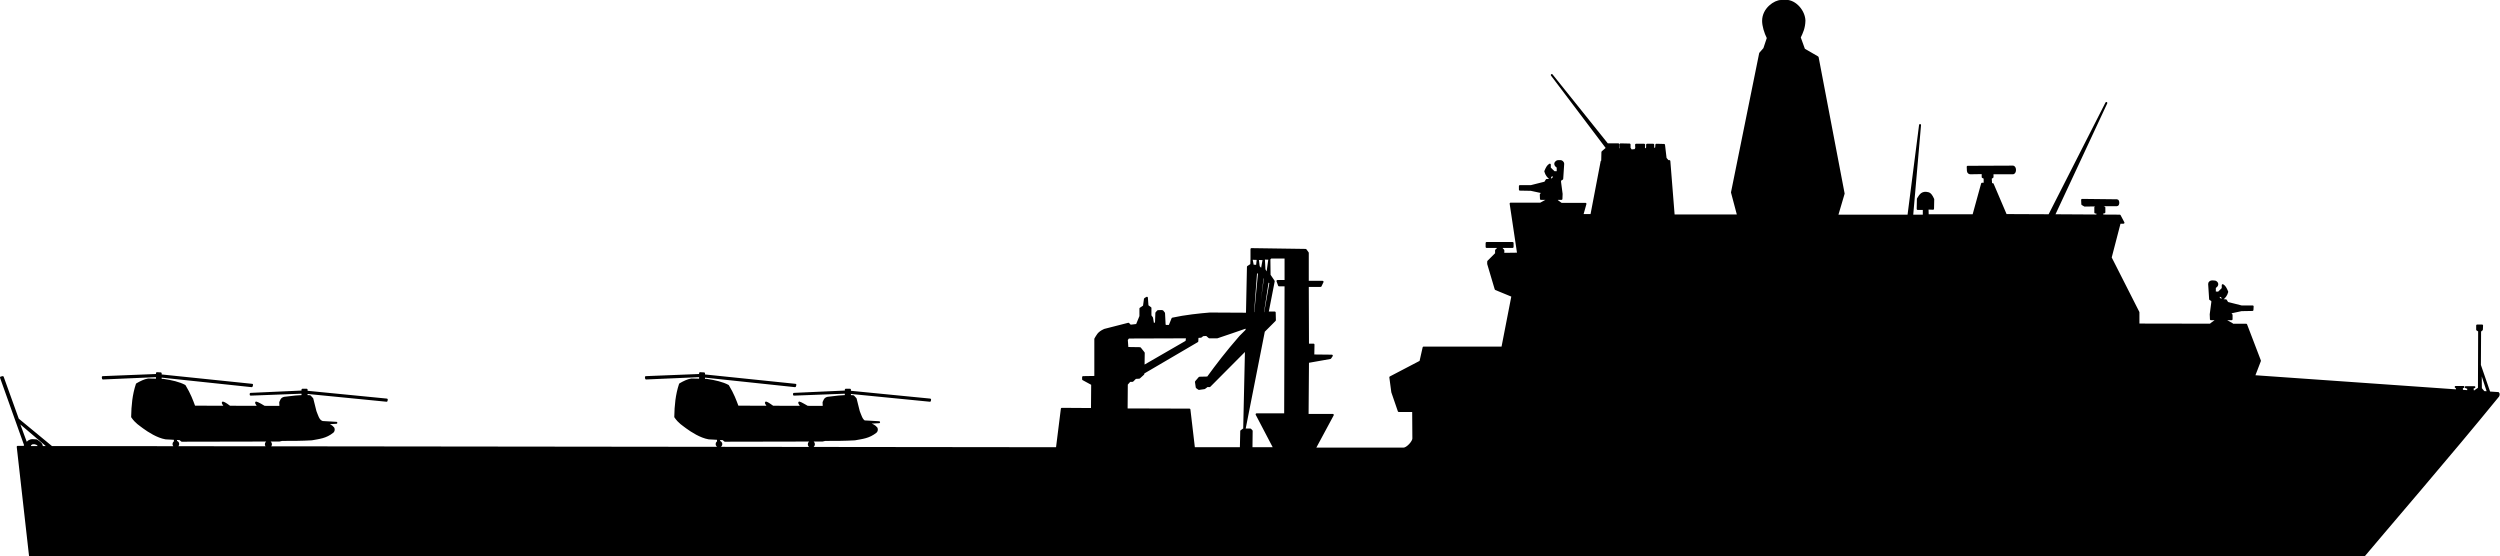
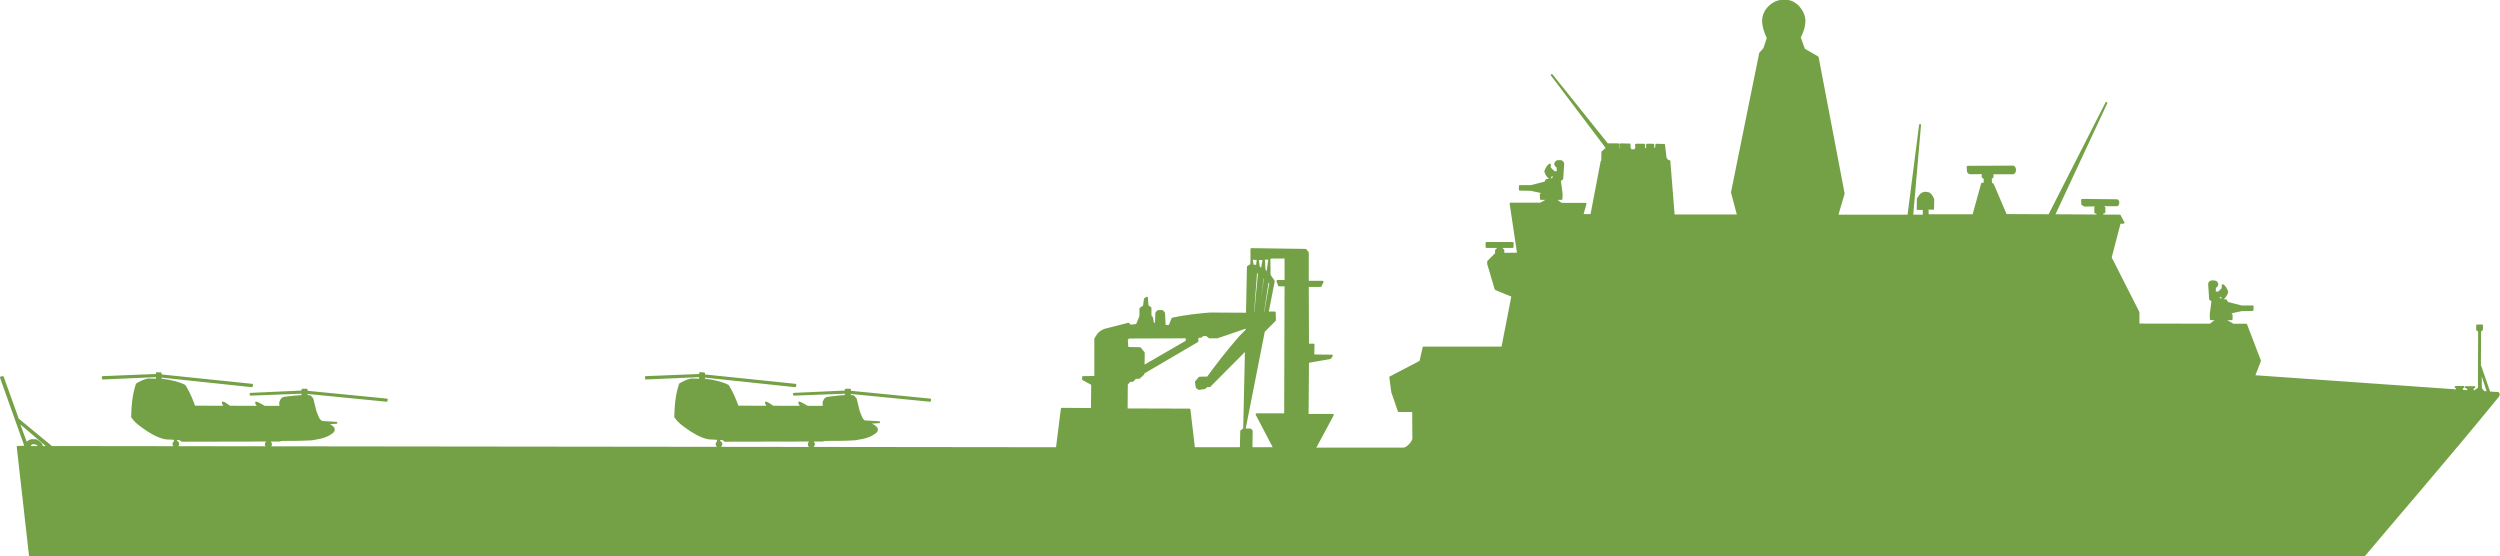
<svg xmlns="http://www.w3.org/2000/svg" version="1.1" id="DMAN" x="0px" y="0px" viewBox="0 0 1269.5 282.3" style="enable-background:new 0 0 1269.5 282.3;" xml:space="preserve">
  <style type="text/css">
- 	.st0{stroke:#000000;stroke-linecap:round;stroke-linejoin:round;}
+ 	.st0{stroke:#74A145;stroke-linecap:round;stroke-linejoin:round;fill:#74A145;}
</style>
  <path id="omtrek" class="st0" d="  M904.4,0.5c-3.1,0-9.1,3.9-9.1,10.1c0,2.5,1,5.9,2.4,8.7l-1.8,5.4l-2.1,2.4l-14.3,70.6l3.1,11.7h-32.7l-2.2-27.6H847l-1.2-1.4  l-0.8-6.8l-3.9-0.1L841,75l-0.9,1.1l-0.6-1.2v-1.4h-3.1V75l-0.8,1.2l-0.8-1l0.1-1.7h-4.1l0.1,1.7l-0.5,1l-2.1,0.2l-0.8-1.2v-1.8  l-4.6-0.1l0.1,1.9c0,0-0.3,0.7-0.4,1c-0.1,0.3-0.8-0.8-0.8-0.8v-2.1h-5.6L788,38.1l27.8,36.8v0.5l-2.1,1.8l-0.1,4.3l0.5,0.5h-0.8  l-5.2,27.2h-4.6l1.6-5.7h-17.9h5.6l-2.2-1.6V101h2.3l0.1-2.5l-0.8-6.1v-0.9l1.1-0.7l0.5-7.7c0-0.6-0.8-1.3-1.3-1.3  c-1,0-1.7-0.2-2.4,0.6c-0.4,0.4-0.5,1.1,0,1.7l0.9,0.8v2.5c0,0-1.4,0.1-1.7,0c-0.3,0-2.3-2.1-2.3-2.1v-1.7c-1,0.6-1.5,1.5-2.3,3.4  c0.5,1.8,1.4,2.8,2.4,3.6l0.2-1.2l1.7-0.6v1.5l-1.3,1l-2.3,0.1l-0.8,1.3l-7.1,1.8h-5.7v1.8l5.6,0.1l6,1.3l-1,1.1l0.1,2.2h2.9v0.7  l-3.1,1.7h-15.2l3.8,25.4l-7.5,0.1v-1.8l-0.8-0.8v-0.9h5.5v-2h-13.2v2h5.7v0.9l-0.9,0.8v1.8l-0.3,0.2l-3.7,3.7v1.2l3.8,12.8l8.5,3.5  l-5.1,26.2h-40l-1.6,7.1l-15.3,8l1,7.5l3.3,9.6h7.3l0.1,14c0,1.6-3.1,5.1-5,5.1h-45.1l9.2-17.1H664l0.2-26.9l11.3-2l0.8-1.2  l-9.4-0.1l0.1-5.5h-2.5l-0.3-0.1l-0.1-29.7h6.5l1-2.1h-7.5v-14.7l-1.1-1.5l-27.5-0.4v5.1l-0.1,2.8l-1.7,1.1l-0.5,23.8l-18.8-0.1  c-5,0.4-12.7,1.2-19,2.6l-1.5,3.7h-2.2l-0.3-0.7l-0.3-5.8l-0.8-1c-0.9,0,0.2-0.2-2.3,0l-0.8,0.9L587,164l-1.4,0.8l-0.6-3.4l-0.8-1.1  v-3.9l-1.5-1.1l-0.3-4.1l-1,0.6l-0.5,3.7l-1.8,1.2v3.9l-1.8,4.4l-3.3,0.4l-1-1l-12.1,3.1c-3.4,1.5-3.7,3.1-4.7,4.6v19.3l-6.2,0.1  v1.1l4.6,2.5l-0.1,12.6l-15.3-0.1l-2.5,20L26.2,227L9.1,212.9l-7.7-21.4l-0.9,0.2l12.3,34.5c-0.2,0.3-0.4,0.5-0.6,0.7H9l7.8,69.2  c0.4,1.4,1.6,1.5,2.8,1.6c8.7,0.5,17.5,0.9,26.2,1.3L56,341l23.3-0.3l3.7-39.5c9,0.7,18,1.5,26.9,2.6l1.9,3.7l-6.1,14l8.5-0.1  l7.4-16c15.8,2.1,32.6,4.5,49.9,7l0.1,7.3l-2.1,0.8l-0.1,0.4l-49.3,1.6v-0.3l-0.8-0.7h-13.6h-1.4l-1.2,1v4.8l1.3,0.9l14.6-0.1l1.1-1  v-0.5l49.4-1.6l0.1,0.5c0.2,0.1,0.5,0.6,0.8,0.9l8.6-0.4l1.2-1.2l60.2-1.9c70.7,10.7,138.3,20.4,170.5,19.1l783.2-0.2  c9.1-2.9,21.3-8.8,24.8-11.5c2.9-2.6,10.7-11.4,12.1-18c0.3-2.5,0.8-4.7,0-9.4c-1.6-5.7-6.4-8-10.1-8.1c-3.9,0.2-8.9,2.3-12.1,3.2  c-2.9,0.4-9.2,0.1-13.3-0.1c-2.1-0.1-5.1-2.4-5.1-3.9c26.1-31,52.6-61.5,78.2-92.9c0.3-0.5,0.3-1.3,0-1.5l-4.5-0.3l-4.8-13.9  l0.1-17.3l0.9-0.7l0.1-2.1h-2.5v2.1l1,0.6l-0.1,29.2l-1.9,1.3l2.1,0.4l-3.2-0.2l-0.3-1.7l1-0.4h-4.4l1.3,0.5l-0.1,1.4l2.2,0.3  l-110.9-7.8l3-7.8l-7-18.3l-54.7-0.1v-6.2l-14.1-27.8l4.6-17.7h1.9l-1.9-3.6l-33.4-0.2l26.6-57l-29,57l-22-0.1l-6.7-15.7h-0.8  l-0.2-3l0.9-0.6V88h10.3c1.5,0,1.5-3.4,0-3.4l-22.9,0.1l0.1,2.1c0.1,1,0.9,1.2,1.3,1.2l6.2-0.1v2l1,0.5v2.9h-1.3l-4.4,16h-23.2  l-0.1-3.4l2.8,0.1l0.1-4.8c-1.6-3.6-2.6-3-3.7-3.3c-2.4-0.1-3.1,1.6-4.1,3.1l-0.1,5.1h3.1v3.4H971l4-46l-5.9,46h-36.2l3.3-11.2  L923,29.1l-6.9-4l-2.2-6.1c1.2-2.5,2.3-4.8,2.4-8.5c-0.1-4.7-4.4-10-9.3-10.1l0,0L904.4,0.5L904.4,0.5z M1057.3,101.5l0.1,2.2  l1.2,0.7l6.7-0.1l0.1,0.7l-1.4,0.3v2.6l1.3,0.2l-0.3,0.9l2.7,0.2l-0.5-1l1.4-0.4v-2.4l-1.2-0.5v-0.7h7.6c0.9,0,0.9-2.5,0-2.5  L1057.3,101.5L1057.3,101.5z M645.3,130.8h7.5v11.9h-4.1l0.8,2.2h3.3l-0.2,65.5h-14.5l9,17.2h-11.6l0.1-8.8l-0.7-0.7h-3.5l-1.1,0.8  l-0.2,8.7h-23.8L604,208l-31.9-0.1l0.1-12.8l1.5-1.7h1.4l1.5-1.5l1.9-0.1l2.1-1.9v-0.5l-0.1,0.1l-0.1-3.2l0.3-0.2l0.1-6.9l-1.9-2.4  l-6.4-0.1l-0.3-4.2l0.8-1.1l29.8-0.1l-0.3,2.1L580.7,186v3.3l27.3-16l0.1-2.2l1.7-0.1l1-0.8l1.9-0.1l1.4,1.2h4  c5.6-1.9,10.4-3.5,14.9-5.1v1.5l-3.2,3.2c-7.3,8.4-11.6,14.1-16.5,20.8l-4.2,0.1l-1.8,2.1l0.4,2.8l1.1,0.8l2.8-0.4l1.5-1.1l1.1,0.1  l18.5-18.6l-0.9,40.1l1.8-41l0.6-0.6l-2.2,41.4V217l3.1-42l0.9-0.9l-4,42.8v0.3l5.3-44.5l0.8-0.8l-6.1,45.6l7.4-46.9l1.1-1.1  l-8.4,47.9l9.7-49.2l5.6-5.6l-0.1-3.9h-3.6l3.1-15.9l-2.1-3.1l-0.1-8.3l-1.1,7.9l-1.4-2.4l-0.3-5.6l2.9,0.1L645.3,130.8L645.3,130.8  z M632,217.7v-0.4v0.1V217.7L632,217.7z M632,217.4L632,217.4v0.1V217.4L632,217.4z M635.5,131.4l3.2,0.1l-0.4,3.5l-2.1-0.1  L635.5,131.4L635.5,131.4z M638.7,131.5l3,0.1l-1,5.5l-1.5-1.7L638.7,131.5z M635.3,136.5l1,0.4l-1.2,22h-0.8L635.3,136.5  L635.3,136.5z M637.9,137.8l1.4,1l-1.9,20.2h-1.1L637.9,137.8L637.9,137.8z M641.3,139.9l1,1.5l-2.4,17.6H639L641.3,139.9  L641.3,139.9z M643.8,142.6l1.3,1l-2.7,15.4h-1.1L643.8,142.6L643.8,142.6z M1123.8,142.9c-0.2,0-0.5,0-0.7,0  c-0.6,0-1.4,0.7-1.3,1.3l0.5,7.7l1.1,0.7v0.9l-0.8,6.1l0.1,2.5h2.3v0.8l-2.2,1.6h10.6l-3.1-1.7v-0.7h2.9v-2.2l-1-1.1l6-1.3l5.6-0.1  l0.1-1.8h-5.7l-7.1-1.8l-0.8-1.3l-2.3-0.1l-1.3-1V150l1.7,0.6l0.2,1.2c1-0.8,1.9-1.8,2.4-3.6c-0.8-1.9-1.3-2.8-2.3-3.4v1.7  c0,0-2,2.1-2.3,2.1s-1.7-0.1-1.7-0.1V146l0.9-0.8c0.5-0.6,0.4-1.3,0-1.7C1125.1,142.9,1124.5,142.9,1123.8,142.9L1123.8,142.9z   M634.8,165.4v0.4l-0.7,0.7v-0.8C634.3,165.6,634.5,165.5,634.8,165.4L634.8,165.4z M1259.7,187.9l3.7,11.3l-2.1-0.1l-1.5-1.8  L1259.7,187.9L1259.7,187.9z M79.7,189.5v0.9l-27.5,1.1l0.1,0.7l27.4-1.2v1.8l-4.4-0.1c-1.9,0.3-3.9,1.3-5.8,2.4  c-1.8,5.4-2.3,10.9-2.4,16.6c2.1,3,3.9,3.9,5.8,5.4c2.6,1.9,7.1,4.8,11.2,5.5l7.3,0.4l0.9,0.8l49.6-0.1l1.3-0.3  c5.1,0,10.1,0,15.1-0.3c3.7-0.7,7.1-0.9,10.7-3.8c0.5-0.5,0.6-1.3,0.3-1.9c-0.7-0.8-1-1-1.7-1.4s-1.4-0.7-2.2-1l5.4-0.3l-7-0.4l0,0  c-0.2-0.1-0.3-0.1-0.5-0.2c-1.7-0.7-2.3-3.3-3.1-5.2l-1.6-6.4l-1.2-1.3c-0.5,0-1.1-0.1-1.7-0.1v-1.6l40.6,4l0.1-0.6l-40.7-4v-1h-2.1  v0.9l-26.3,1.2v0.4l26.3-1v1.7c-2.1,0.1-4.8,0.3-9.2,0.9c-1.6,0.4-1.6,1.4-2.1,2.3l0.1,2.3l-43.7-0.1c-1.2-3.2-2.3-6.3-4.9-10.6  c-2.8-1.5-6.7-2.4-10.8-3h-1.4v-1.7l46.2,4.9l0.2-0.7l-46.4-4.8v-1L79.7,189.5L79.7,189.5z M355.5,189.5v0.9l-27.5,1.1l0.1,0.7  l27.4-1.2v1.8l-4.4-0.1c-1.9,0.3-3.9,1.3-5.8,2.4c-1.8,5.4-2.3,10.9-2.4,16.6c2.1,3,3.9,3.9,5.8,5.4c2.6,1.9,7.1,4.8,11.2,5.5  l7.3,0.4l0.9,0.8l49.6-0.1l1.3-0.3c5.1,0,10.1,0,15.1-0.3c3.7-0.7,7.1-0.9,10.7-3.8c0.5-0.5,0.6-1.3,0.3-1.9c-0.7-0.8-1-1-1.7-1.4  c-0.9-0.4-1.8-0.9-2.7-1.3l5.7-0.3l-7-0.4v0.2c-0.1,0-0.1-0.1-0.2-0.1c-1.7-0.7-2.3-3.3-3.1-5.2l-1.6-6.4l-1.2-1.3  c-0.5,0-1.1-0.1-1.7-0.1v-1.6l40.6,4l0.1-0.6l-40.7-4v-1h-2.1v0.9l-26.3,1.2v0.4l26.3-1v1.7c-2.1,0.1-4.8,0.3-9.2,0.9  c-1.6,0.4-1.6,1.4-2.1,2.3l0.1,2.3l-43.7-0.1c-1.2-3.2-2.3-6.3-4.9-10.6c-2.8-1.5-6.7-2.4-10.8-3h-1.4v-1.7l46.2,4.9l0.2-0.7  l-46.4-4.8v-1L355.5,189.5L355.5,189.5z M1247,196.5l0.6,0.3v0.7l2.6,0.6l-0.1-1.2l0.8-0.4L1247,196.5L1247,196.5z M113.2,204.4  c-0.5,0,1.1,2,1.1,2l2.3,0.1C116.6,206.4,113.7,204.4,113.2,204.4L113.2,204.4z M130.1,204.4c-0.4,0,1.1,2,1.1,2l2.9,0.1  C134.1,206.4,130.5,204.4,130.1,204.4L130.1,204.4z M389,204.4c-0.5,0,1.1,2,1.1,2l2.3,0.1C392.4,206.5,389.5,204.4,389,204.4  L389,204.4z M405.9,204.4c-0.4,0,1.1,2,1.1,2l2.9,0.1C409.9,206.5,406.3,204.4,405.9,204.4L405.9,204.4z M9.2,213.9L24.6,227h-3.2  l-0.3-1c-0.2-0.8-1.5-1.7-2.6-2.4l-1.9-0.1c-1.7,0-2.5,0.9-3.2,1.8L9.2,213.9L9.2,213.9z M88.8,222.8v1.4h0.6v-1.4H88.8z   M364.6,222.9v1.4h0.6v-1.4H364.6z M89.3,224.3c-0.6,0-1.2,0.5-1.2,1.2c0,0.6,0.5,1.2,1.2,1.2c0.6,0,1.2-0.5,1.2-1.2  S90,224.3,89.3,224.3z M136.3,224.3c-0.7,0-1.3,0.6-1.3,1.3s0.6,1.3,1.3,1.3s1.3-0.6,1.3-1.3C137.6,224.9,137,224.3,136.3,224.3z   M365.1,224.3c-0.6,0-1.2,0.5-1.2,1.2c0,0.6,0.5,1.2,1.2,1.2c0.6,0,1.2-0.5,1.2-1.2C366.3,224.9,365.7,224.3,365.1,224.3z   M412,224.3c-0.7,0-1.3,0.6-1.3,1.3s0.6,1.3,1.3,1.3c0.7,0,1.3-0.6,1.3-1.3C413.3,224.9,412.8,224.3,412,224.3z M16.7,225.1h0.9  c1.6,0.3,1.9,0.9,2,1.5v0.4h-4.3l-0.1-0.8C15.4,225.6,16.2,225.1,16.7,225.1L16.7,225.1z M96.2,308.8c-0.4-0.1-1.9,0.6-2.3,4.1  c-0.2,3,0.4,5.8,0.8,9c-2.7,0.9-2.8,1.9-2.8,3.2c-0.1,3.3,1.6,3.4,3.3,3.7c0.3,6.4,0.5,7,0.8,8.4c0.5,1.5,1.6,3.6,2.9,2.9  c0.7,0,2.1-2.3,2.9-5.2c0.5-2.5,0.5-3.9,0.4-7.4l0.6-0.2l-0.2-5l-0.5-1c0.1-1.4,0.3-2.8,0-4.5c-0.3-1.6-1.7-2.6-2.5-2.6  C98.8,312.4,97.1,308.8,96.2,308.8L96.2,308.8z M177.5,313.5c13.4,2,26.6,4,40.3,6l-37.7,1.2l-2.6-1.1V313.5L177.5,313.5z" />
</svg>
